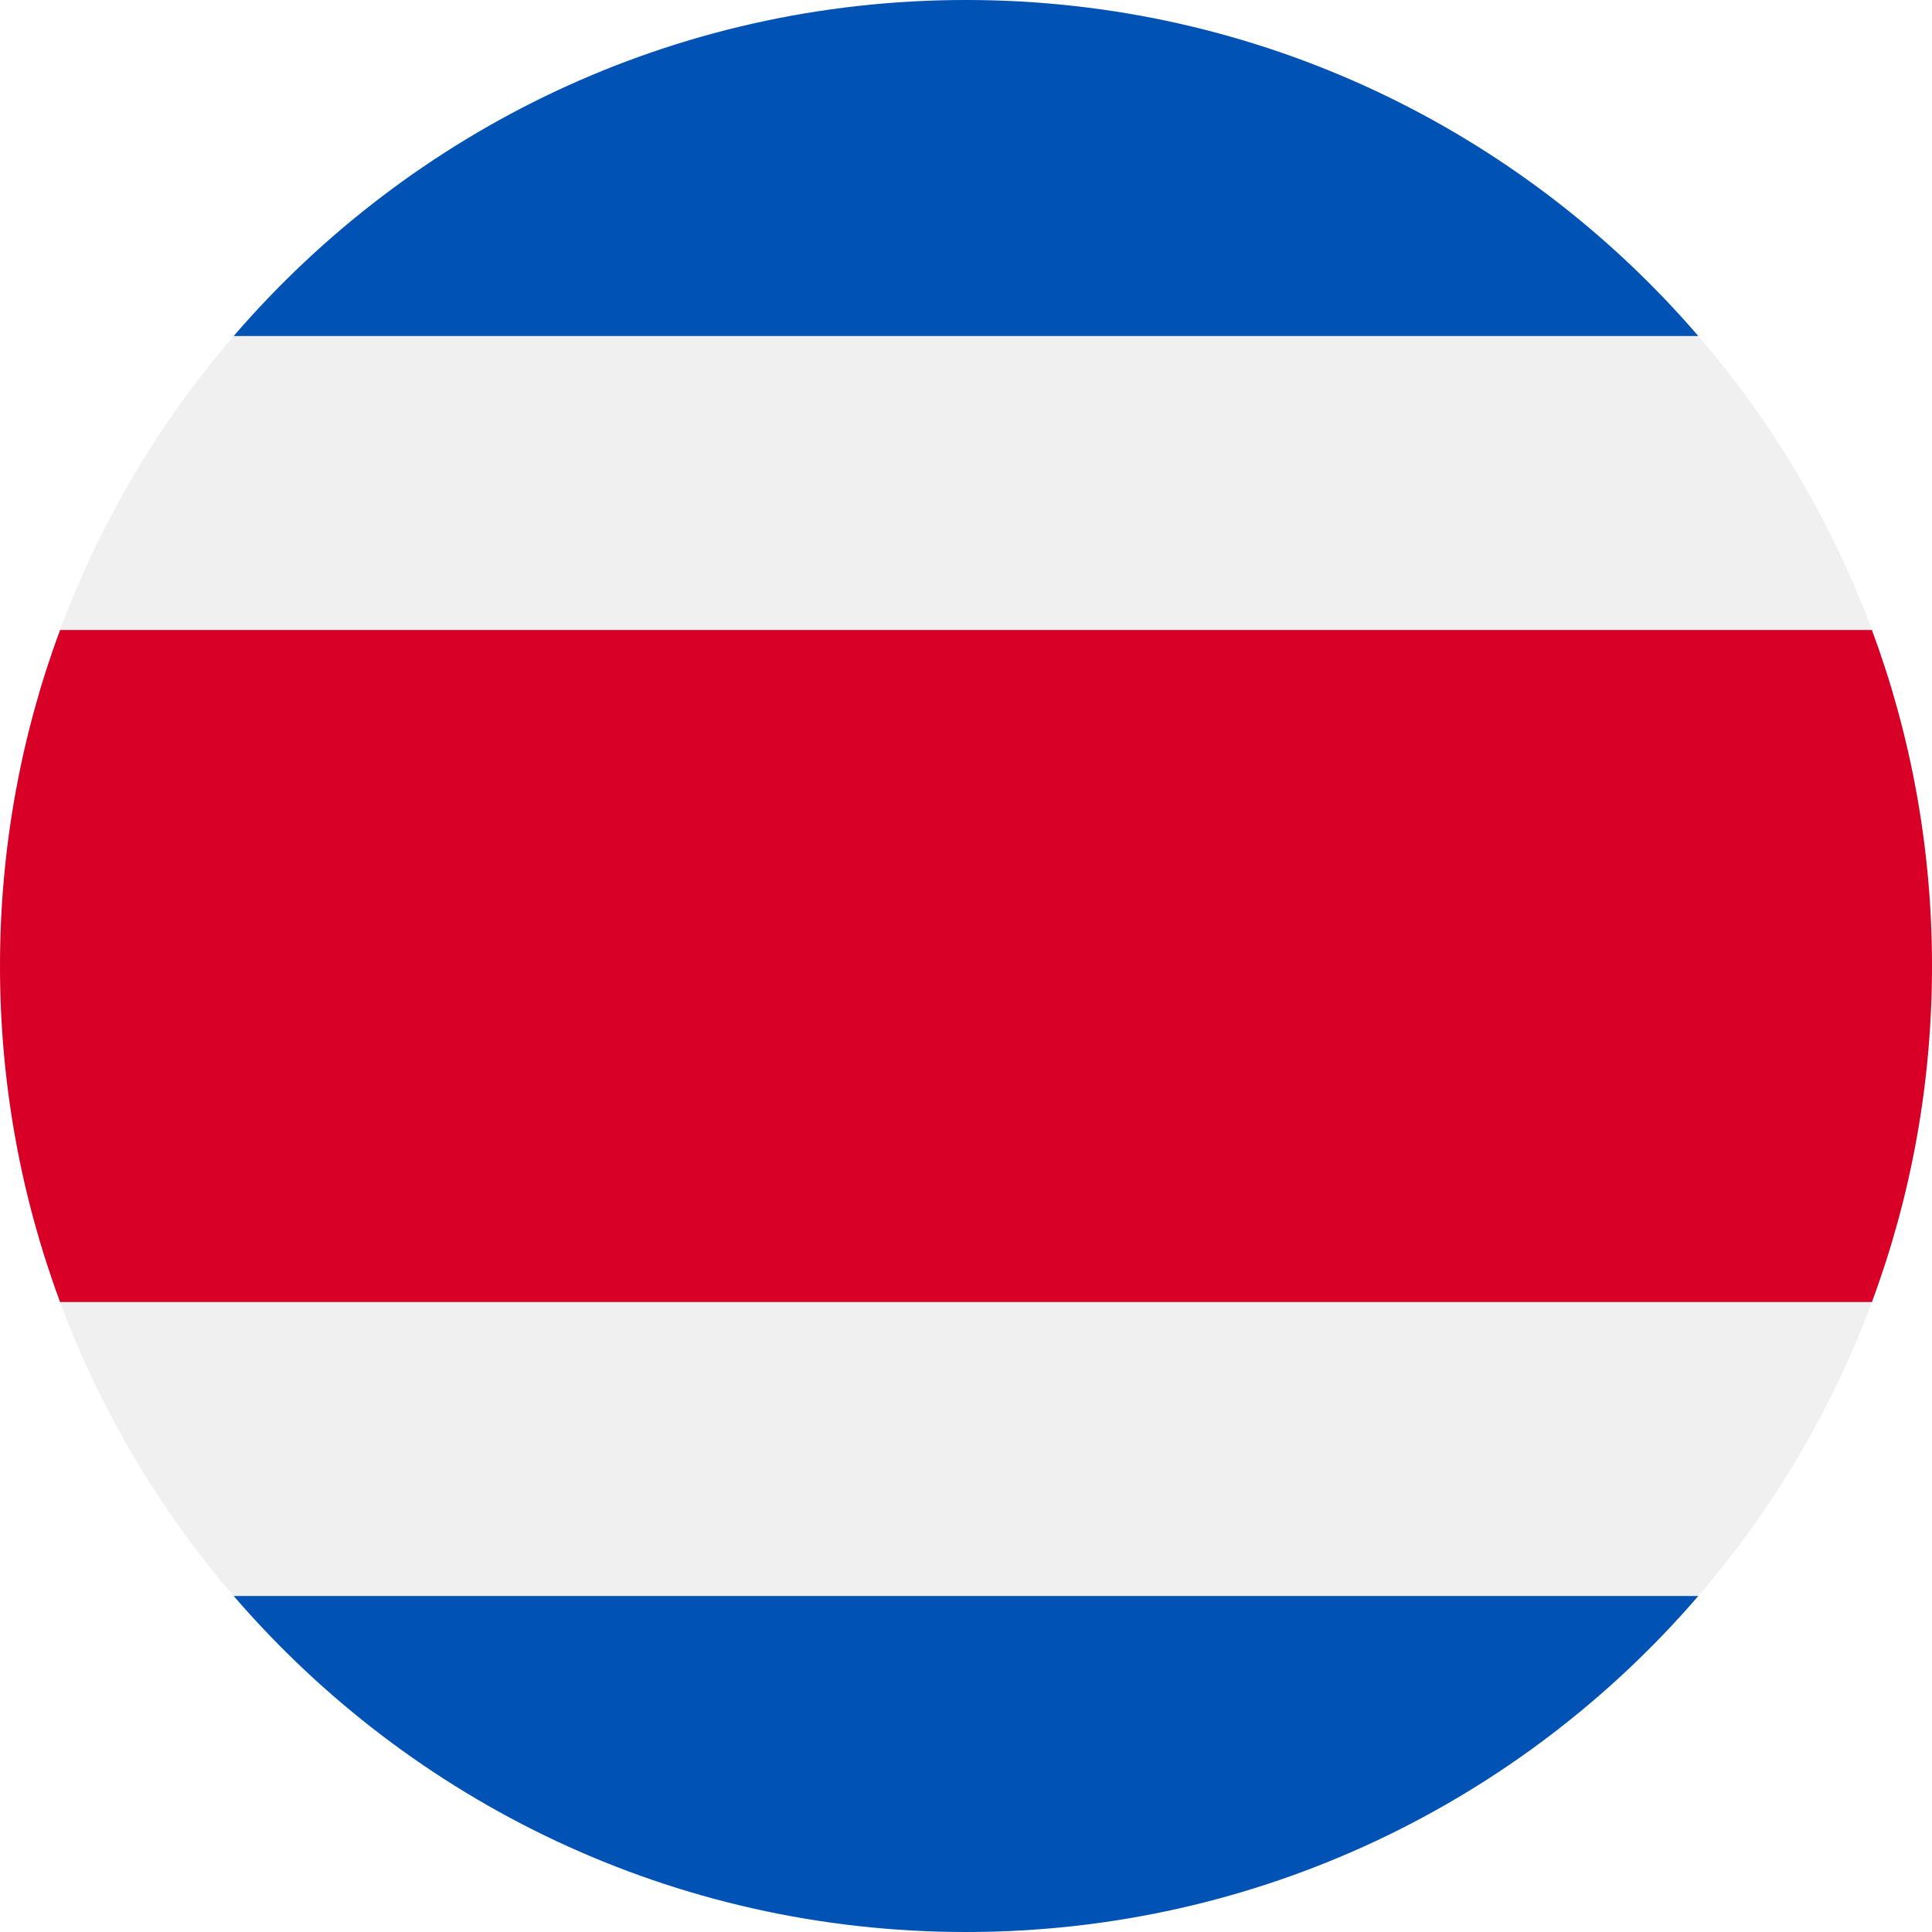
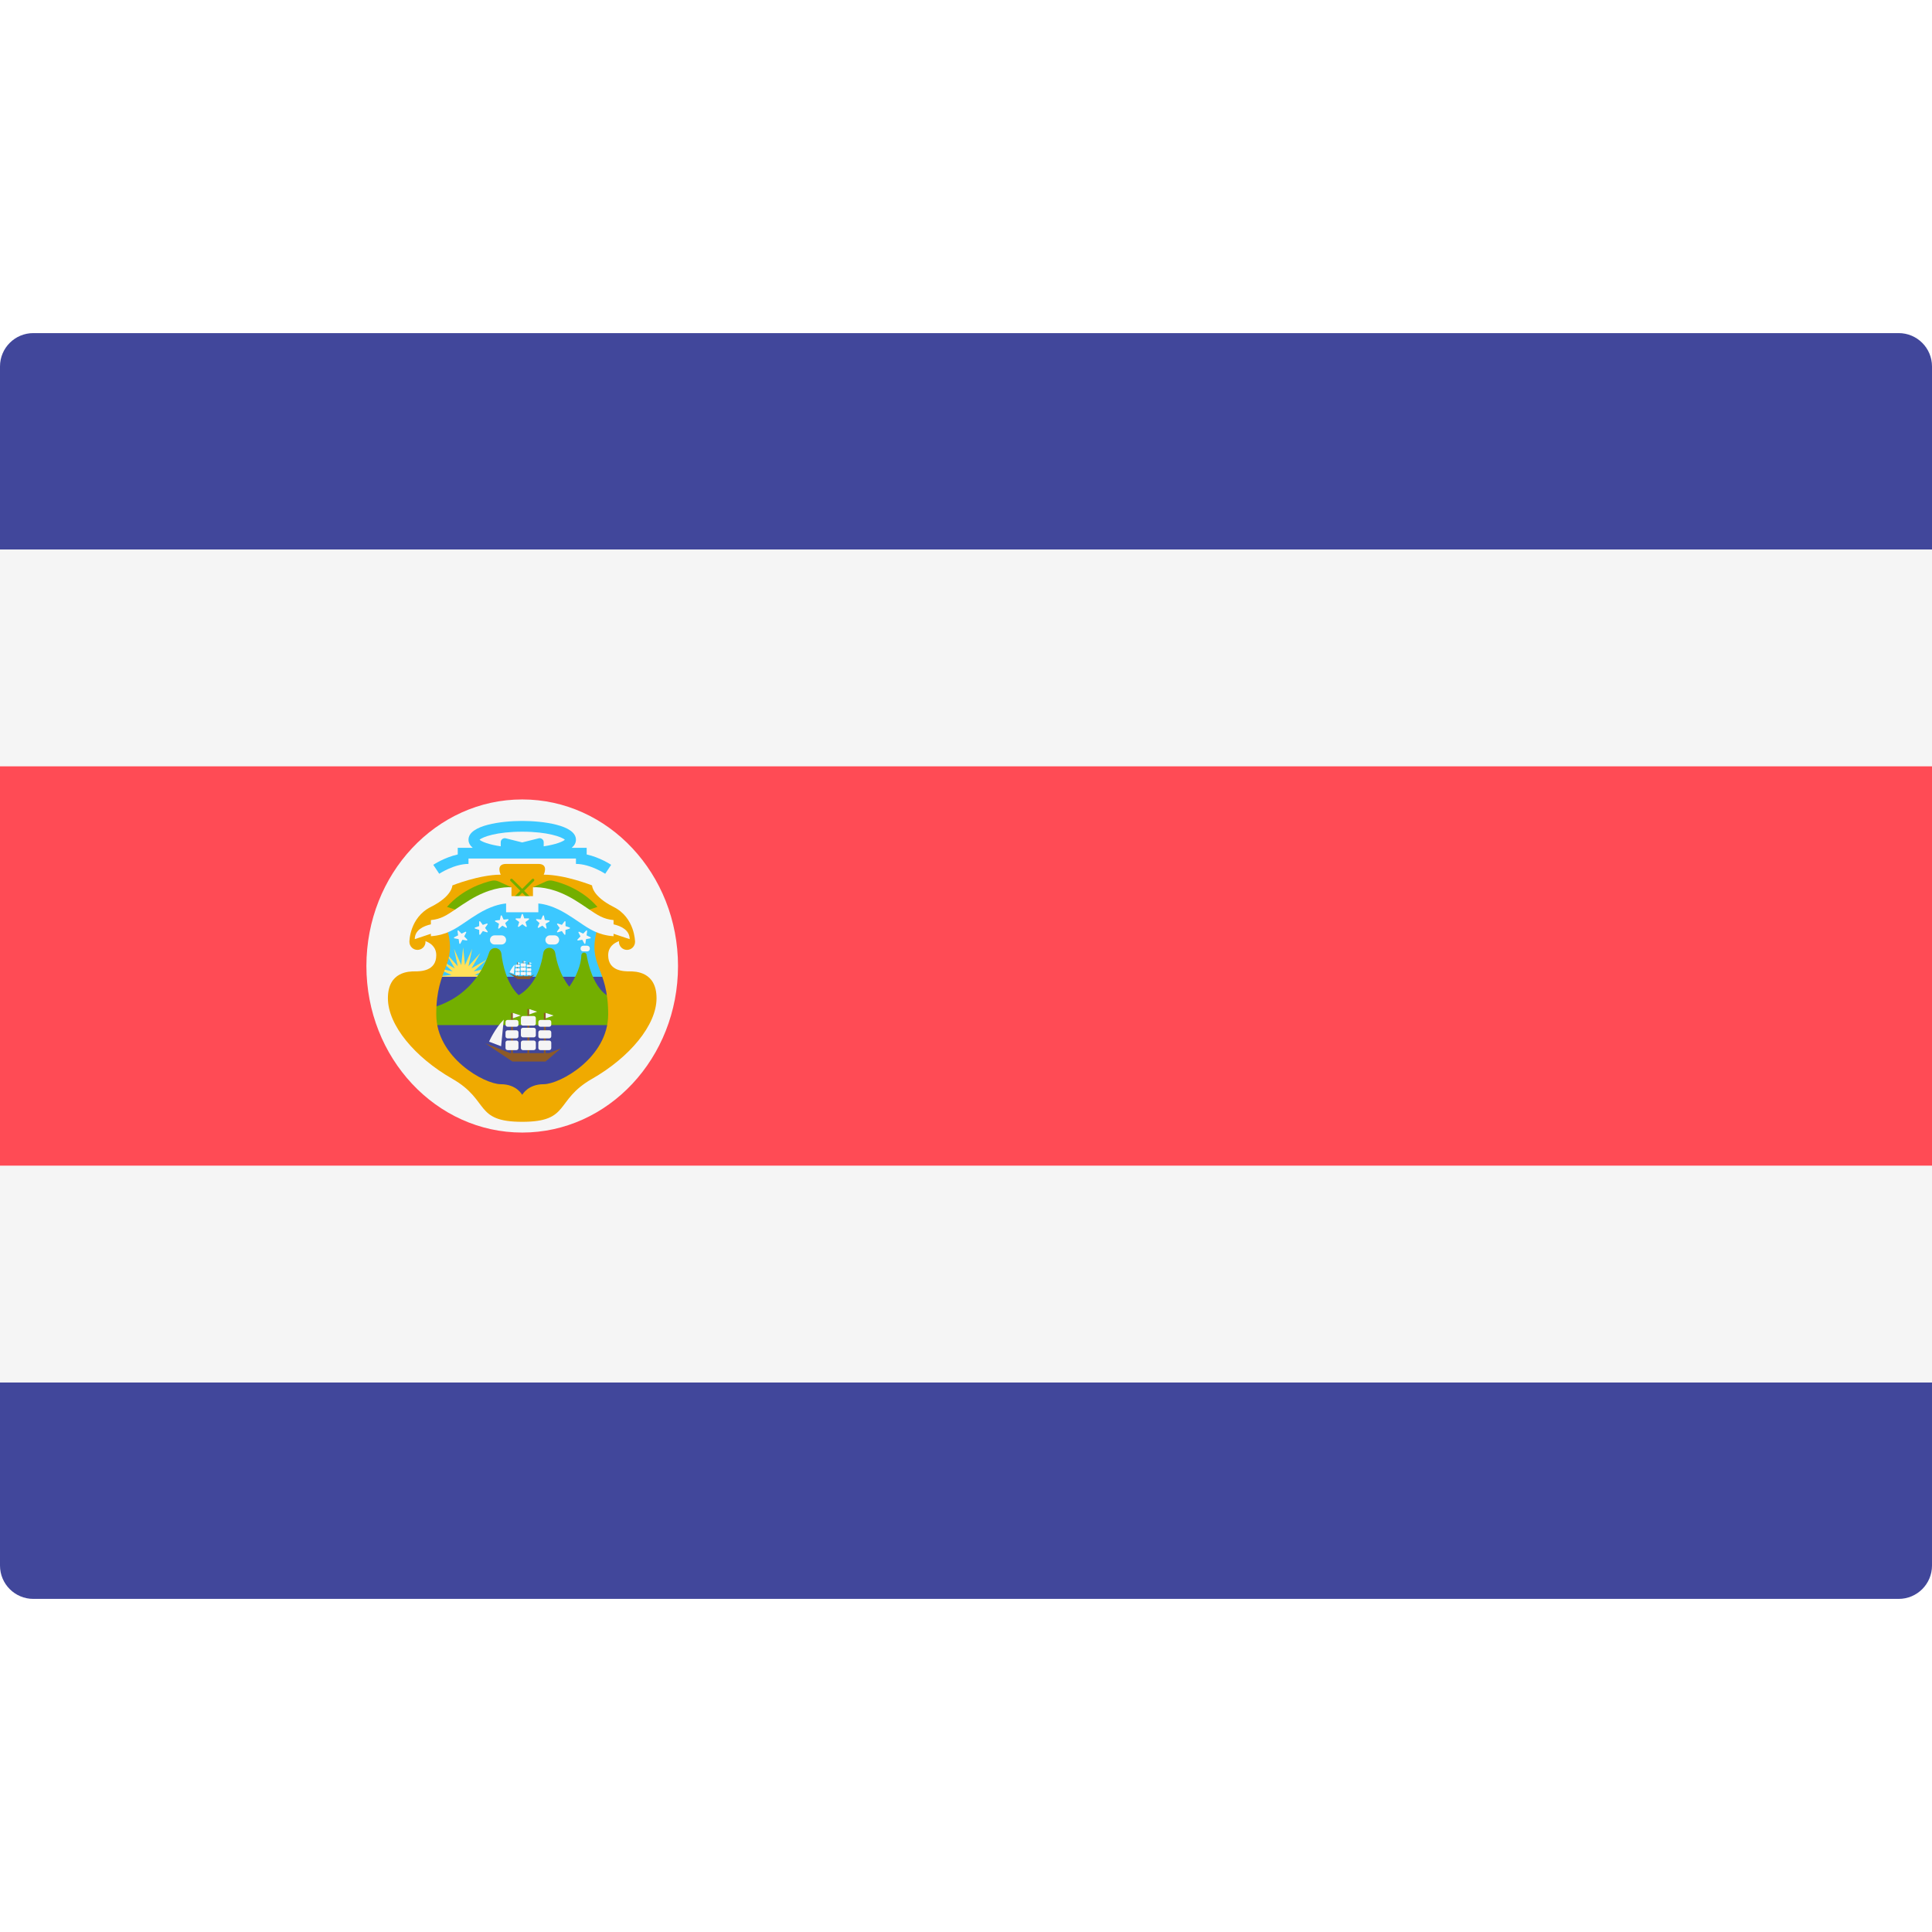
- <svg xmlns="http://www.w3.org/2000/svg" version="1.1" id="Layer_1" x="0px" y="0px" viewBox="0 0 512 512" style="enable-background:new 0 0 512 512;" xml:space="preserve">
-   <circle style="fill:#F0F0F0;" cx="256" cy="256" r="256" />
-   <path style="fill:#D80027;" d="M496.077,166.957H15.923C5.633,194.69,0,224.686,0,256s5.633,61.31,15.923,89.043h480.155  C506.368,317.31,512,287.314,512,256S506.368,194.69,496.077,166.957z" />
+ <svg xmlns="http://www.w3.org/2000/svg" version="1.1" id="Layer_1" x="0px" y="0px" viewBox="0 0 512.001 512.001" style="enable-background:new 0 0 512.001 512.001;" xml:space="preserve">
+   <rect y="203.03" style="fill:#FF4B55;" width="512" height="105.93" />
+   <path style="fill:#41479B;" d="M8.828,88.276h494.345c4.875,0,8.828,3.953,8.828,8.828v48.552H0V97.104  C0,92.229,3.953,88.276,8.828,88.276z" />
+   <rect y="145.66" style="fill:#F5F5F5;" width="512" height="57.38" />
+   <path style="fill:#41479B;" d="M503.172,423.724H8.828c-4.875,0-8.828-3.953-8.828-8.828v-48.552h512v48.552  C512,419.772,508.047,423.724,503.172,423.724z" />
  <g>
-     <path style="fill:#0052B4;" d="M256,0C178.409,0,108.886,34.524,61.939,89.043H450.06C403.114,34.524,333.591,0,256,0z" />
-     <path style="fill:#0052B4;" d="M450.061,422.957H61.939C108.886,477.476,178.409,512,256,512S403.114,477.476,450.061,422.957z" />
+     <rect y="308.96" style="fill:#F5F5F5;" width="512" height="57.38" />
+     <ellipse style="fill:#F5F5F5;" cx="138.39" cy="256" rx="41.29" ry="44.14" />
+   </g>
+   <rect x="117.03" y="238.92" style="fill:#3CC8FF;" width="42.714" height="21.357" />
+   <polygon style="fill:#FFE15A;" points="122.732,251.059 123.22,255.77 125.138,251.441 124.146,256.072 127.31,252.546   124.934,256.645 129.033,254.27 125.508,257.434 130.139,256.441 125.809,258.36 130.521,258.848 125.809,259.336 130.139,261.255   125.508,260.263 129.033,263.426 124.934,261.05 127.31,265.149 124.146,261.624 125.138,266.255 123.22,261.926 122.732,266.636   122.244,261.926 120.325,266.255 121.317,261.624 118.154,265.149 120.528,261.05 116.43,263.426 119.956,260.263 115.324,261.255   119.654,259.336 114.943,258.848 119.654,258.36 115.324,256.441 119.956,257.434 116.43,254.27 120.528,256.645 118.154,252.546   121.317,256.072 120.325,251.441 122.244,255.77 " />
+   <polygon style="fill:#41479B;" points="146.936,290.172 129.851,290.172 114.189,277.357 114.189,258.848 164.022,258.848   164.022,277.357 " />
+   <path style="fill:#73AF00;" d="M155.479,253.153h-0.001c-0.004-0.39-0.32-0.704-0.711-0.704s-0.705,0.314-0.711,0.704h-0.002  c0,2.471-1.432,5.889-3.188,8.337c-2.452-3.096-3.374-6.686-3.722-8.947c-0.166-1.078-1.331-1.676-2.307-1.188  c-0.47,0.235-0.787,0.694-0.867,1.213c-1.09,6.983-4.382,9.95-6.514,11.17c-3.191-3.085-4.243-8.078-4.589-11.03  c-0.135-1.148-1.363-1.806-2.397-1.29c-0.398,0.199-0.693,0.558-0.832,0.981c-4.466,13.613-16.875,14.993-16.875,14.993v4.271  h49.833v-1.423v-1.423v-1.423v-1.423v-1.423C156.903,263.119,155.479,253.153,155.479,253.153z" />
+   <g>
+     <path style="fill:#F0AA00;" d="M162.598,240.339c-5.695-2.848-5.695-5.695-5.695-5.695s-7.119-2.848-12.814-2.848   c0,0,1.423-2.848-1.423-2.848c-2.848,0-4.271,0-4.271,0s-1.423,0-4.271,0s-1.423,2.848-1.423,2.848   c-5.695,0-12.814,2.848-12.814,2.848s0,2.848-5.695,5.695c-5.695,2.848-5.695,9.255-5.695,9.255c0,1.18,0.957,2.135,2.135,2.135   c1.18,0,2.135-0.957,2.135-2.135c0-0.244-0.05-0.473-0.125-0.691l0.125-0.021l14.238-9.966h11.391h11.391l14.238,9.966l0.125,0.021   c-0.075,0.217-0.125,0.448-0.125,0.691c0,1.18,0.957,2.135,2.135,2.135s2.135-0.957,2.135-2.135   C168.293,249.593,168.293,243.186,162.598,240.339z" />
+     <path style="fill:#F0AA00;" d="M166.87,257.425c-1.423,0-5.695,0-5.695-4.271s5.695-4.271,5.695-4.271l-8.543-2.848   c-2.848,9.966,2.848,9.966,2.848,22.781c0,11.479-12.814,18.509-17.086,18.509c-4.271,0-5.695,2.848-5.695,2.848   s-1.423-2.848-5.695-2.848c-4.271,0-17.086-7.03-17.086-18.509c0-12.814,5.695-12.814,2.848-22.781l-8.543,2.848   c0,0,5.695,0,5.695,4.271c0,4.271-4.271,4.271-5.695,4.271s-7.119,0-7.119,7.119s7.119,15.662,17.086,21.357   c9.966,5.695,5.695,11.391,18.509,11.391s8.543-5.695,18.509-11.391c9.966-5.695,17.086-14.238,17.086-21.357   C173.989,257.425,168.293,257.425,166.87,257.425z" />
+   </g>
+   <g>
+     <path style="fill:#73AF00;" d="M135.546,235.138l-3.444-1.548c-0.572-0.257-1.206-0.317-1.816-0.175   c-2.22,0.513-7.727,2.2-11.826,6.923l4.271,1.423L135.546,235.138z" />
+     <path style="fill:#73AF00;" d="M141.241,235.138l3.444-1.548c0.572-0.257,1.206-0.317,1.816-0.175   c2.22,0.513,7.727,2.2,11.826,6.923l-4.271,1.423L141.241,235.138z" />
+     <path style="fill:#73AF00;" d="M138.897,236.067l2.596-2.596c0.139-0.139,0.139-0.364,0-0.503s-0.364-0.139-0.503,0l-2.596,2.596   l-2.596-2.596c-0.139-0.139-0.364-0.139-0.503,0s-0.139,0.364,0,0.503l2.596,2.596l-2.596,2.596c-0.139,0.139-0.139,0.364,0,0.503   c0.07,0.07,0.161,0.105,0.252,0.105c0.09,0,0.182-0.035,0.252-0.105l2.596-2.596l2.596,2.596c0.07,0.07,0.161,0.105,0.252,0.105   c0.092,0,0.182-0.035,0.252-0.105c0.139-0.139,0.139-0.364,0-0.503L138.897,236.067z" />
+   </g>
+   <path style="fill:#F5F5F5;" d="M166.87,248.882c0-2.422-2.289-3.469-4.271-3.924v-1.128c-2.68-0.252-4.177-1.258-6.775-3.029  c-1.001-0.683-2.136-1.455-3.507-2.289c-5.006-3.041-8.854-3.48-11.075-3.374v2.353h-5.695v-2.353  c-2.221-0.106-6.069,0.333-11.075,3.374c-1.37,0.833-2.506,1.606-3.507,2.289c-2.599,1.77-4.094,2.777-6.775,3.029v1.128  c-1.983,0.454-4.271,1.501-4.271,3.924l4.271-1.423v0.649c4.041-0.298,6.351-1.848,9.18-3.775c0.959-0.653,2.045-1.394,3.319-2.167  c3.252-1.976,5.779-2.588,7.434-2.732v2.33h8.543v-2.33c1.655,0.145,4.182,0.756,7.434,2.732c1.276,0.775,2.361,1.514,3.319,2.167  c2.828,1.927,5.139,3.478,9.18,3.775v-0.649L166.87,248.882z" />
+   <path style="fill:#3CC8FF;" d="M155.479,226.439v-1.762h-3.966c0.693-0.595,1.119-1.295,1.119-2.135  c0-3.934-8.95-4.983-14.238-4.983s-14.238,1.049-14.238,4.983c0,0.84,0.426,1.54,1.119,2.135h-3.966v1.762  c-3.486,0.778-6.335,2.648-6.485,2.749l1.579,2.369c0.039-0.026,3.957-2.609,7.753-2.609v-1.423h28.476v1.423  c3.797,0,7.714,2.582,7.753,2.609l1.579-2.369C161.815,229.087,158.965,227.217,155.479,226.439z M144.089,224.283v-1.081  c0-0.697-0.655-1.208-1.331-1.039l-4.364,1.091l-4.364-1.091c-0.676-0.169-1.331,0.342-1.331,1.039v1.081  c-3.199-0.47-5.09-1.252-5.606-1.741c0.77-0.732,4.543-2.135,11.3-2.135s10.53,1.405,11.3,2.135  C149.179,223.03,147.287,223.812,144.089,224.283z" />
+   <g>
+     <path style="fill:#F5F5F5;" d="M138.572,242.3l0.361,1.081l1.14,0.009c0.148,0.001,0.209,0.19,0.09,0.277l-0.917,0.678l0.344,1.087   c0.044,0.141-0.116,0.257-0.236,0.171l-0.928-0.663l-0.928,0.663c-0.12,0.086-0.28-0.031-0.236-0.171l0.344-1.087l-0.917-0.678   c-0.119-0.087-0.057-0.276,0.09-0.277l1.14-0.009l0.361-1.081C138.327,242.159,138.524,242.159,138.572,242.3z" />
+     <path style="fill:#F5F5F5;" d="M132.99,242.665l0.472,1.038l1.135-0.11c0.147-0.014,0.227,0.167,0.119,0.266l-0.841,0.77   l0.456,1.045c0.06,0.136-0.088,0.268-0.216,0.195l-0.992-0.562l-0.853,0.757c-0.11,0.098-0.282-0.001-0.253-0.146l0.228-1.118   l-0.983-0.577c-0.127-0.075-0.086-0.268,0.061-0.285l1.133-0.128l0.245-1.113C132.731,242.551,132.929,242.53,132.99,242.665z" />
+     <path style="fill:#F5F5F5;" d="M127.258,244.191l0.686,0.911l1.084-0.354c0.14-0.046,0.258,0.114,0.173,0.234l-0.654,0.934   l0.672,0.921c0.087,0.119-0.028,0.28-0.169,0.237l-1.09-0.334l-0.669,0.924c-0.086,0.119-0.276,0.06-0.278-0.087l-0.02-1.14   l-1.085-0.351c-0.14-0.045-0.142-0.244-0.002-0.291l1.078-0.371l-0.002-1.14C126.981,244.137,127.17,244.073,127.258,244.191z" />
+     <path style="fill:#F5F5F5;" d="M121.514,246.613l0.8,0.812l1.027-0.494c0.134-0.064,0.271,0.078,0.203,0.21l-0.525,1.012   l0.788,0.824c0.102,0.107,0.01,0.281-0.136,0.258l-1.126-0.186l-0.541,1.004c-0.07,0.13-0.265,0.096-0.287-0.05l-0.17-1.128   l-1.122-0.204c-0.146-0.026-0.173-0.223-0.041-0.289l1.02-0.51l-0.152-1.13C121.232,246.595,121.41,246.508,121.514,246.613z" />
+     <path style="fill:#F5F5F5;" d="M143.862,242.665l-0.472,1.038l-1.135-0.11c-0.147-0.014-0.227,0.167-0.119,0.266l0.841,0.77   l-0.456,1.045c-0.06,0.136,0.088,0.268,0.216,0.195l0.992-0.562l0.853,0.757c0.11,0.098,0.282-0.001,0.253-0.146l-0.228-1.118   l0.983-0.577c0.127-0.075,0.086-0.268-0.061-0.285l-1.133-0.128l-0.245-1.113C144.12,242.551,143.922,242.53,143.862,242.665z" />
+     <path style="fill:#F5F5F5;" d="M149.593,244.191l-0.686,0.911l-1.084-0.354c-0.14-0.046-0.258,0.114-0.173,0.234l0.654,0.934   l-0.672,0.921c-0.087,0.119,0.028,0.28,0.169,0.237l1.09-0.334l0.669,0.924c0.086,0.119,0.276,0.06,0.278-0.087l0.02-1.14   l1.085-0.351c0.14-0.045,0.142-0.244,0.002-0.291l-1.078-0.371l0.002-1.14C149.87,244.137,149.681,244.073,149.593,244.191z" />
+     <path style="fill:#F5F5F5;" d="M155.338,246.613l-0.8,0.812l-1.027-0.494c-0.134-0.064-0.271,0.078-0.203,0.21l0.525,1.012   l-0.788,0.824c-0.102,0.107-0.01,0.281,0.136,0.258l1.126-0.186l0.541,1.004c0.07,0.13,0.265,0.096,0.287-0.05l0.17-1.128   l1.122-0.204c0.146-0.026,0.173-0.223,0.041-0.289l-1.02-0.51l0.152-1.13C155.619,246.595,155.441,246.508,155.338,246.613z" />
+   </g>
+   <polygon style="fill:#8C5A28;" points="128.56,276.468 135.813,281.317 144.578,281.317 148.628,277.847 145.513,279.093   135.19,279.093 " />
+   <path style="fill:#F5F5F5;" d="M133.499,270.21l-0.7,7.06l-3.186-1.216C129.613,276.052,131.079,272.65,133.499,270.21z" />
+   <g>
+     <rect x="139.78" y="267.41" style="fill:#8C5A28;" width="0.471" height="12.02" />
+     <rect x="144.14" y="268.43" style="fill:#8C5A28;" width="0.471" height="11.01" />
+     <rect x="135.45" y="268.43" style="fill:#8C5A28;" width="0.471" height="11.01" />
+   </g>
+   <g>
+     <path style="fill:#F5F5F5;" d="M141.462,278.292h-2.877c-0.299,0-0.542-0.243-0.542-0.542v-1.453c0-0.299,0.243-0.542,0.542-0.542   h2.877c0.299,0,0.542,0.243,0.542,0.542v1.453C142.004,278.049,141.761,278.292,141.462,278.292z" />
+     <path style="fill:#F5F5F5;" d="M141.462,274.91h-2.877c-0.299,0-0.542-0.243-0.542-0.542v-1.453c0-0.299,0.243-0.542,0.542-0.542   h2.877c0.299,0,0.542,0.243,0.542,0.542v1.453C142.004,274.668,141.761,274.91,141.462,274.91z" />
+     <path style="fill:#F5F5F5;" d="M141.462,271.796h-2.877c-0.299,0-0.542-0.243-0.542-0.542v-1.453c0-0.299,0.243-0.542,0.542-0.542   h2.877c0.299,0,0.542,0.243,0.542,0.542v1.453C142.004,271.553,141.761,271.796,141.462,271.796z" />
+     <path style="fill:#F5F5F5;" d="M145.551,278.292h-2.343c-0.299,0-0.542-0.243-0.542-0.542v-1.453c0-0.299,0.243-0.542,0.542-0.542   h2.343c0.299,0,0.542,0.243,0.542,0.542v1.453C146.093,278.049,145.85,278.292,145.551,278.292z" />
+     <path style="fill:#F5F5F5;" d="M145.551,275.179h-2.343c-0.299,0-0.542-0.243-0.542-0.542v-1.055c0-0.299,0.243-0.542,0.542-0.542   h2.343c0.299,0,0.542,0.243,0.542,0.542v1.055C146.093,274.936,145.85,275.179,145.551,275.179z" />
+     <path style="fill:#F5F5F5;" d="M145.551,272.093h-2.343c-0.299,0-0.542-0.243-0.542-0.542v-0.712c0-0.299,0.243-0.542,0.542-0.542   h2.343c0.299,0,0.542,0.243,0.542,0.542v0.712C146.093,271.85,145.85,272.093,145.551,272.093z" />
+     <path style="fill:#F5F5F5;" d="M136.852,278.292h-2.343c-0.299,0-0.542-0.243-0.542-0.542v-1.453c0-0.299,0.243-0.542,0.542-0.542   h2.343c0.299,0,0.542,0.243,0.542,0.542v1.453C137.393,278.049,137.151,278.292,136.852,278.292z" />
+     <path style="fill:#F5F5F5;" d="M136.852,275.179h-2.343c-0.299,0-0.542-0.243-0.542-0.542v-1.055c0-0.299,0.243-0.542,0.542-0.542   h2.343c0.299,0,0.542,0.243,0.542,0.542v1.055C137.393,274.936,137.151,275.179,136.852,275.179z" />
+     <path style="fill:#F5F5F5;" d="M136.852,272.093h-2.343c-0.299,0-0.542-0.243-0.542-0.542v-0.712c0-0.299,0.243-0.542,0.542-0.542   h2.343c0.299,0,0.542,0.243,0.542,0.542v0.712C137.393,271.85,137.151,272.093,136.852,272.093z" />
+     <polygon style="fill:#F5F5F5;" points="135.915,268.43 135.915,269.853 138.008,269.128  " />
+     <polygon style="fill:#F5F5F5;" points="144.609,268.43 144.609,269.853 146.702,269.128  " />
+     <polygon style="fill:#F5F5F5;" points="140.253,267.409 140.253,268.831 142.347,268.106  " />
+   </g>
+   <polygon style="fill:#8C5A28;" points="134.693,257.801 137.212,259.486 140.258,259.486 141.665,258.28 140.582,258.712   136.996,258.712 " />
+   <path style="fill:#F5F5F5;" d="M136.409,255.626l-0.243,2.453l-1.107-0.423C135.058,257.656,135.568,256.474,136.409,255.626z" />
+   <g>
+     <rect x="138.59" y="254.65" style="fill:#8C5A28;" width="0.163" height="4.177" />
+     <rect x="140.1" y="255.01" style="fill:#8C5A28;" width="0.163" height="3.823" />
+     <rect x="137.08" y="255.01" style="fill:#8C5A28;" width="0.163" height="3.823" />
+   </g>
+   <g>
+     <path style="fill:#F5F5F5;" d="M139.174,258.434h-1c-0.104,0-0.189-0.084-0.189-0.189v-0.504c0-0.104,0.084-0.189,0.189-0.189h1   c0.104,0,0.189,0.084,0.189,0.189v0.504C139.363,258.35,139.279,258.434,139.174,258.434z" />
+     <path style="fill:#F5F5F5;" d="M139.174,257.26h-1c-0.104,0-0.189-0.084-0.189-0.189v-0.504c0-0.104,0.084-0.189,0.189-0.189h1   c0.104,0,0.189,0.084,0.189,0.189v0.504C139.363,257.175,139.279,257.26,139.174,257.26z" />
+     <path style="fill:#F5F5F5;" d="M139.174,256.178h-1c-0.104,0-0.189-0.084-0.189-0.189v-0.504c0-0.104,0.084-0.189,0.189-0.189h1   c0.104,0,0.189,0.084,0.189,0.189v0.504C139.363,256.094,139.279,256.178,139.174,256.178z" />
+     <path style="fill:#F5F5F5;" d="M140.596,258.434h-0.814c-0.104,0-0.189-0.084-0.189-0.189v-0.504c0-0.104,0.084-0.189,0.189-0.189   h0.814c0.104,0,0.189,0.084,0.189,0.189v0.504C140.784,258.35,140.699,258.434,140.596,258.434z" />
+     <path style="fill:#F5F5F5;" d="M140.596,257.353h-0.814c-0.104,0-0.189-0.084-0.189-0.189v-0.366c0-0.104,0.084-0.189,0.189-0.189   h0.814c0.104,0,0.189,0.084,0.189,0.189v0.366C140.784,257.27,140.699,257.353,140.596,257.353z" />
+     <path style="fill:#F5F5F5;" d="M140.596,256.28h-0.814c-0.104,0-0.189-0.084-0.189-0.189v-0.247c0-0.104,0.084-0.189,0.189-0.189   h0.814c0.104,0,0.189,0.084,0.189,0.189v0.247C140.784,256.197,140.699,256.28,140.596,256.28z" />
+     <path style="fill:#F5F5F5;" d="M137.573,258.434h-0.814c-0.104,0-0.189-0.084-0.189-0.189v-0.504c0-0.104,0.084-0.189,0.189-0.189   h0.814c0.104,0,0.189,0.084,0.189,0.189v0.504C137.761,258.35,137.677,258.434,137.573,258.434z" />
+     <path style="fill:#F5F5F5;" d="M137.573,257.353h-0.814c-0.104,0-0.189-0.084-0.189-0.189v-0.366c0-0.104,0.084-0.189,0.189-0.189   h0.814c0.104,0,0.189,0.084,0.189,0.189v0.366C137.761,257.27,137.677,257.353,137.573,257.353z" />
+     <path style="fill:#F5F5F5;" d="M137.573,256.28h-0.814c-0.104,0-0.189-0.084-0.189-0.189v-0.247c0-0.104,0.084-0.189,0.189-0.189   h0.814c0.104,0,0.189,0.084,0.189,0.189v0.247C137.761,256.197,137.677,256.28,137.573,256.28z" />
+     <polygon style="fill:#F5F5F5;" points="137.248,255.008 137.248,255.502 137.975,255.251  " />
+     <polygon style="fill:#F5F5F5;" points="140.268,255.008 140.268,255.502 140.995,255.251  " />
+     <polygon style="fill:#F5F5F5;" points="138.755,254.654 138.755,255.147 139.482,254.895  " />
+     <path style="fill:#F5F5F5;" d="M132.91,250.305h-1.848c-0.666,0-1.212-0.545-1.212-1.212l0,0c0-0.666,0.545-1.212,1.212-1.212   h1.848c0.666,0,1.212,0.545,1.212,1.212l0,0C134.123,249.76,133.577,250.305,132.91,250.305z" />
+     <path style="fill:#F5F5F5;" d="M146.965,250.305h-1.219c-0.669,0-1.212-0.543-1.212-1.212l0,0c0-0.669,0.543-1.212,1.212-1.212   h1.219c0.669,0,1.212,0.543,1.212,1.212l0,0C148.176,249.762,147.633,250.305,146.965,250.305z" />
+     <path style="fill:#F5F5F5;" d="M155.621,252.129h-1.074c-0.383,0-0.693-0.31-0.693-0.693v-0.115c0-0.383,0.31-0.693,0.693-0.693   h1.074c0.383,0,0.693,0.31,0.693,0.693v0.115C156.314,251.819,156.004,252.129,155.621,252.129z" />
  </g>
  <g>
</g>
  <g>
</g>
  <g>
</g>
  <g>
</g>
  <g>
</g>
  <g>
</g>
  <g>
</g>
  <g>
</g>
  <g>
</g>
  <g>
</g>
  <g>
</g>
  <g>
</g>
  <g>
</g>
  <g>
</g>
  <g>
</g>
</svg>
